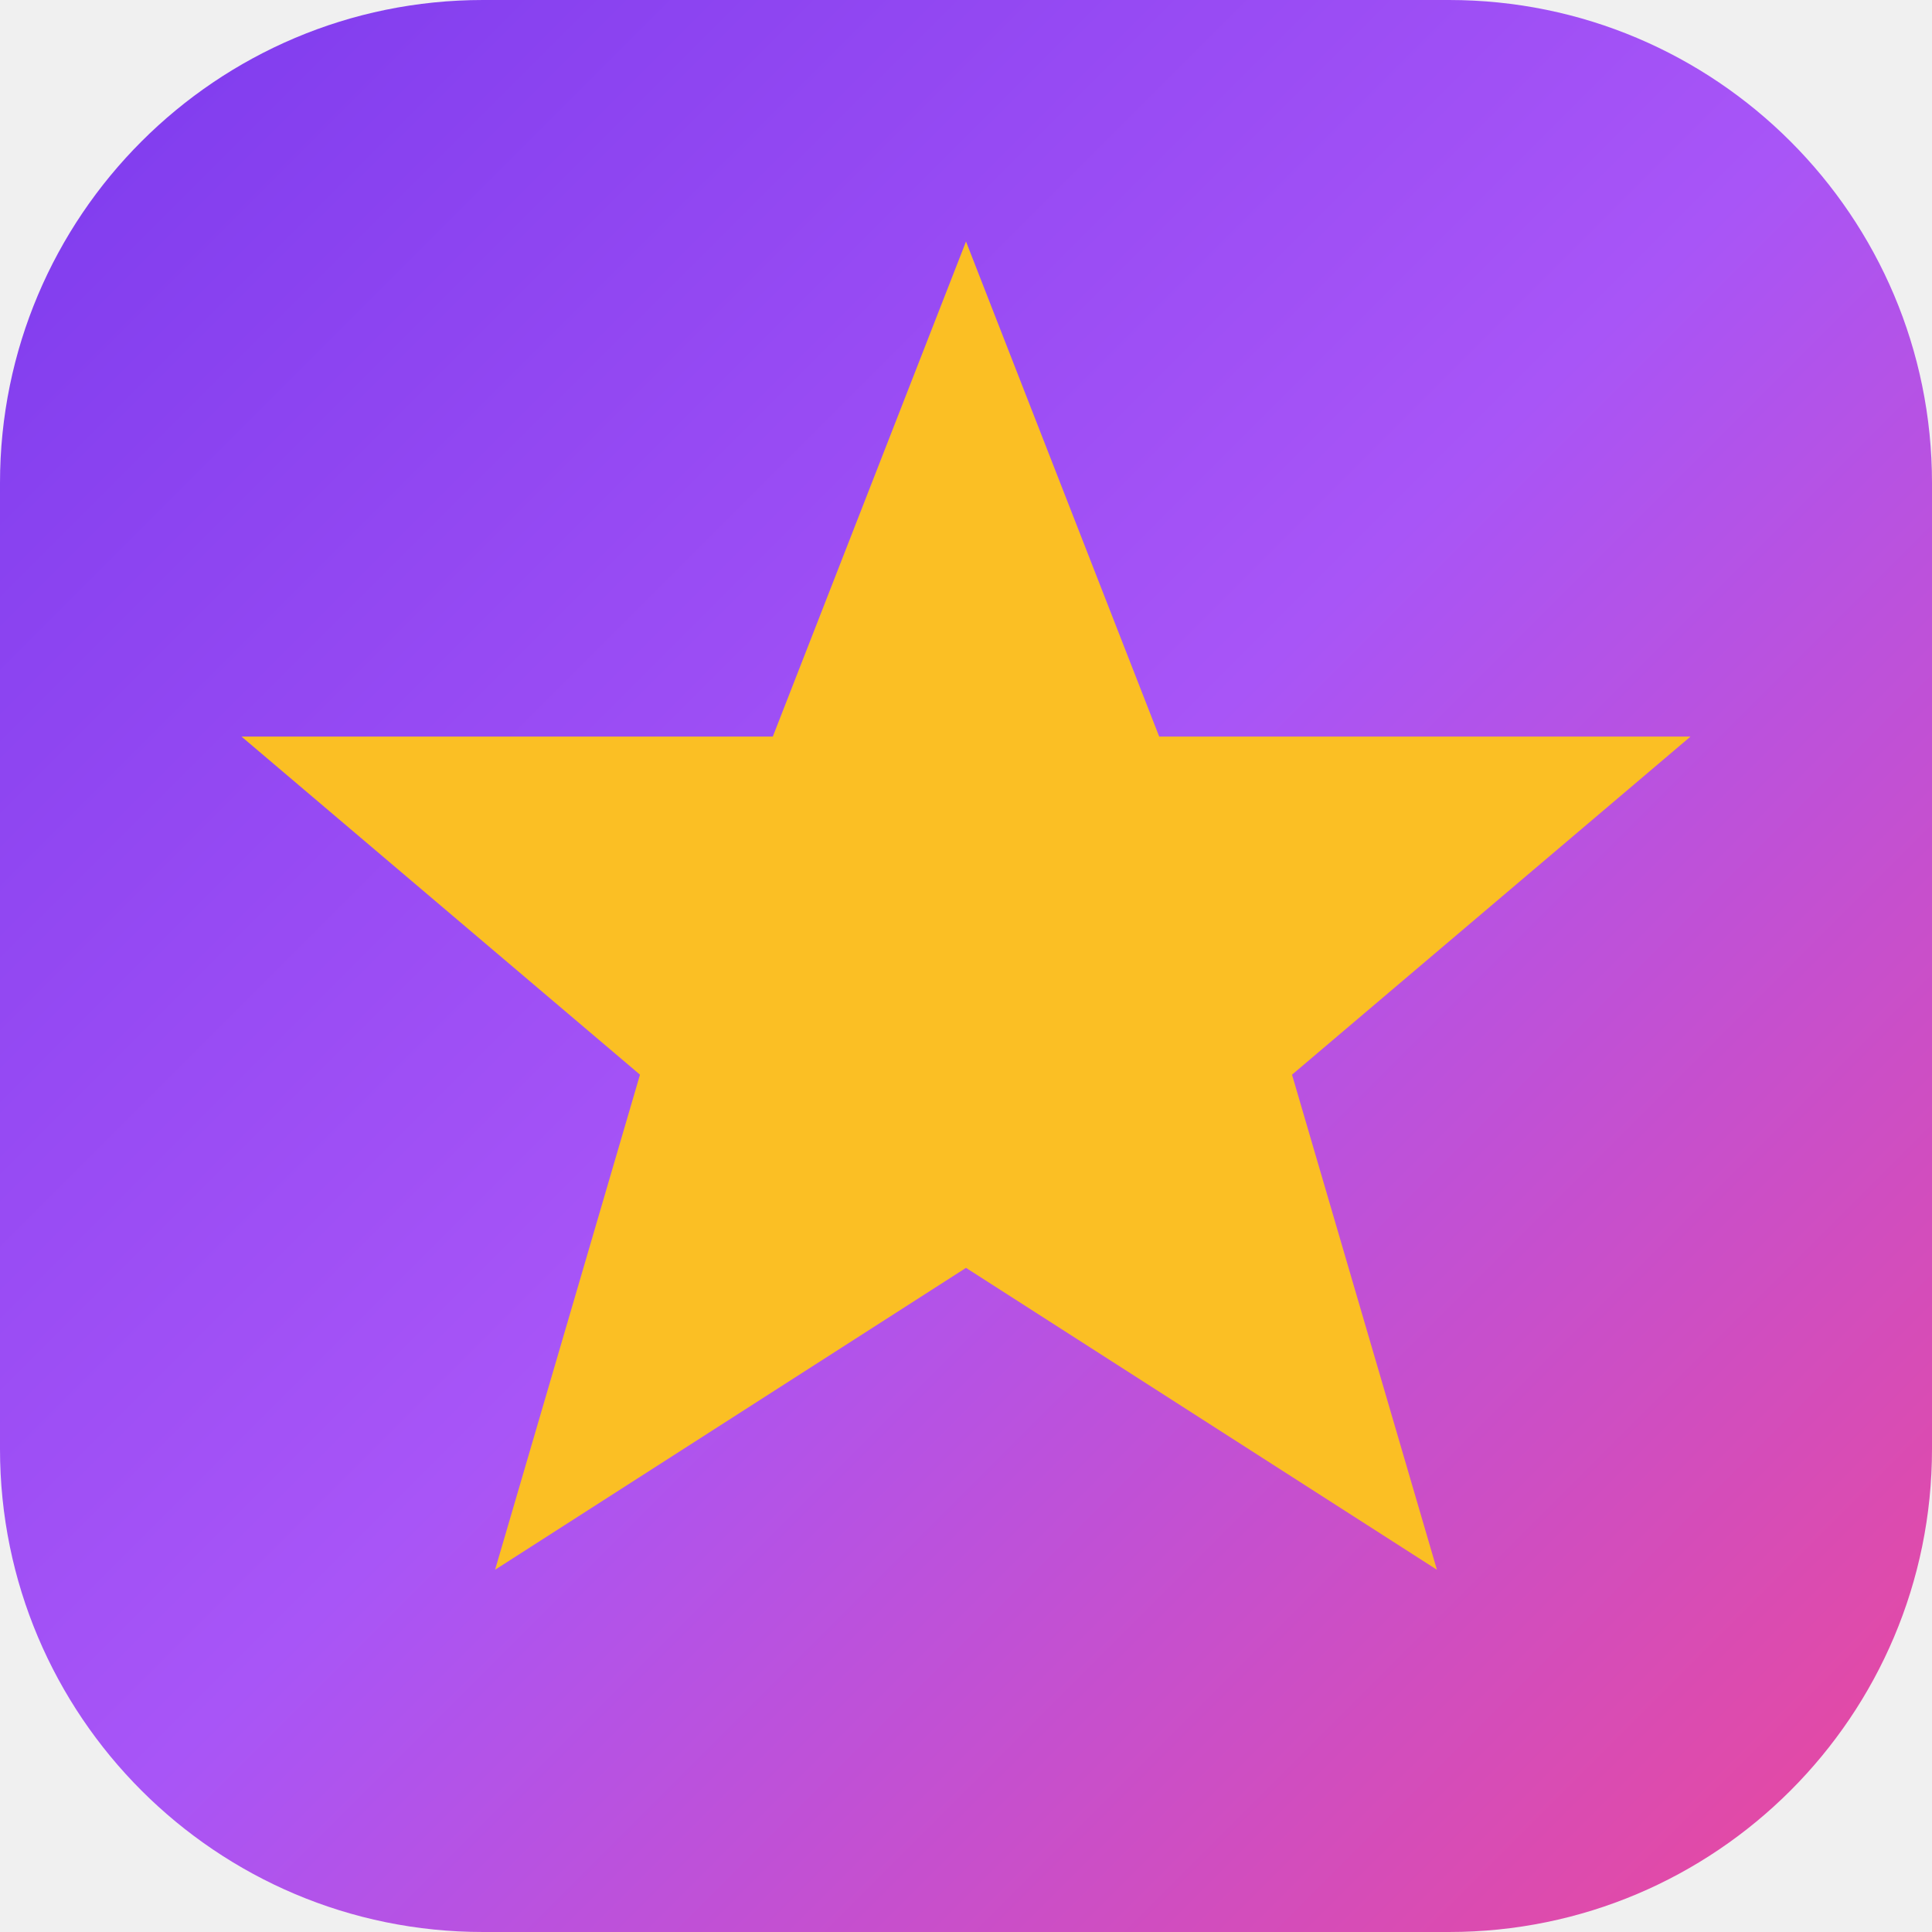
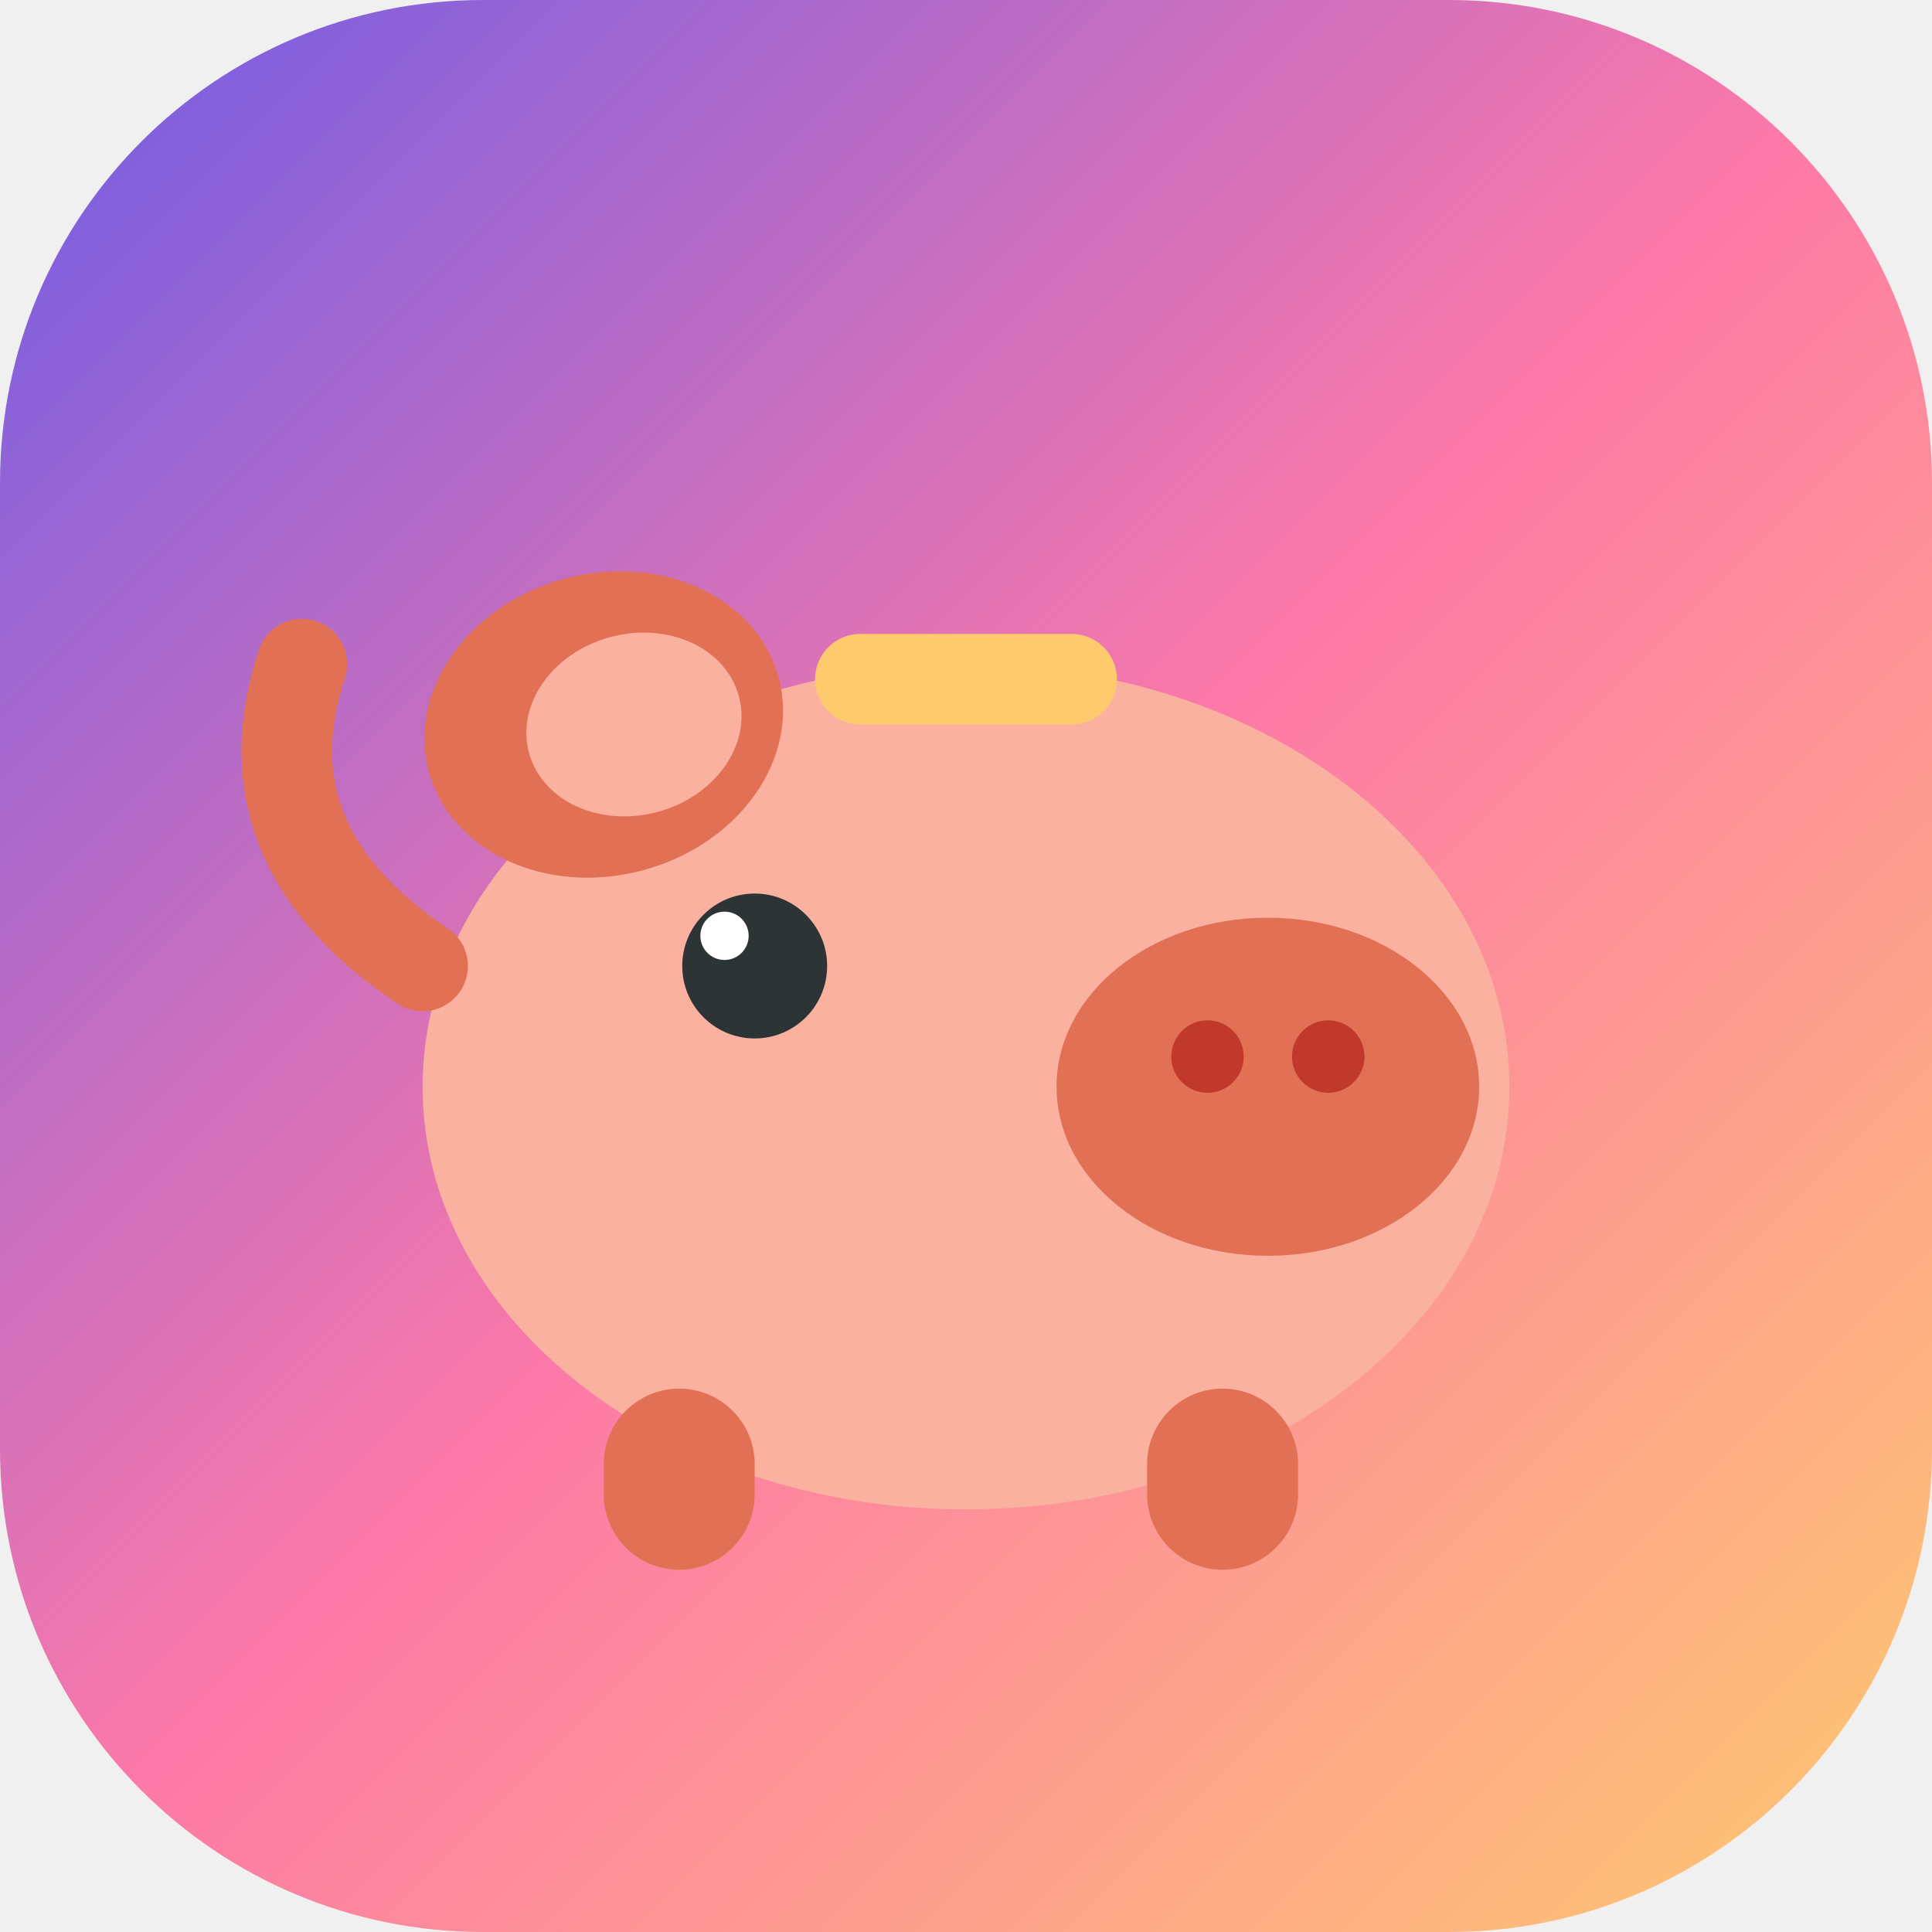
<svg xmlns="http://www.w3.org/2000/svg" viewBox="0 0 32 32">
  <defs>
    <linearGradient id="bg" x1="0%" y1="0%" x2="100%" y2="100%">
-       <stop offset="0%" stop-color="#7c3aed" />
-       <stop offset="50%" stop-color="#a855f7" />
-       <stop offset="100%" stop-color="#ec4899" />
+       <stop offset="0%" stop-color="#6c5ce7" />
+       <stop offset="50%" stop-color="#fd79a8" />
+       <stop offset="100%" stop-color="#fdcb6e" />
    </linearGradient>
  </defs>
  <rect width="32" height="32" rx="8" fill="url(#bg)" />
-   <polygon points="16,4 19.2,12.2 28,12.2 21.4,17.8 23.8,26 16,21 8.2,26 10.6,17.8 4,12.2 12.8,12.2" fill="#fbbf24" />
+   <ellipse cx="16" cy="18" rx="9" ry="7" fill="#fab1a0" />
+   <ellipse cx="10" cy="12" rx="3" ry="2.5" fill="#e17055" transform="rotate(-15 10 12)" />
+   <ellipse cx="10.5" cy="12" rx="1.8" ry="1.5" fill="#fab1a0" transform="rotate(-15 10.5 12)" />
+   <rect x="13.5" y="10.5" width="5" height="1.5" rx="0.75" fill="#fdcb6e" />
+   <circle cx="12.5" cy="16" r="1.2" fill="#2d3436" />
+   <circle cx="12" cy="15.5" r="0.4" fill="#fff" />
+   <ellipse cx="21" cy="18" rx="3.5" ry="2.8" fill="#e17055" />
+   <circle cx="20" cy="17.5" r="0.6" fill="#c0392b" />
+   <circle cx="22" cy="17.5" r="0.6" fill="#c0392b" />
+   <rect x="10" y="23" width="2.5" height="3" rx="1.25" fill="#e17055" />
+   <rect x="19" y="23" width="2.5" height="3" rx="1.25" fill="#e17055" />
+   <path d="M7 16 Q4 14 5 11" stroke="#e17055" stroke-width="1.5" fill="none" stroke-linecap="round" />
</svg>
